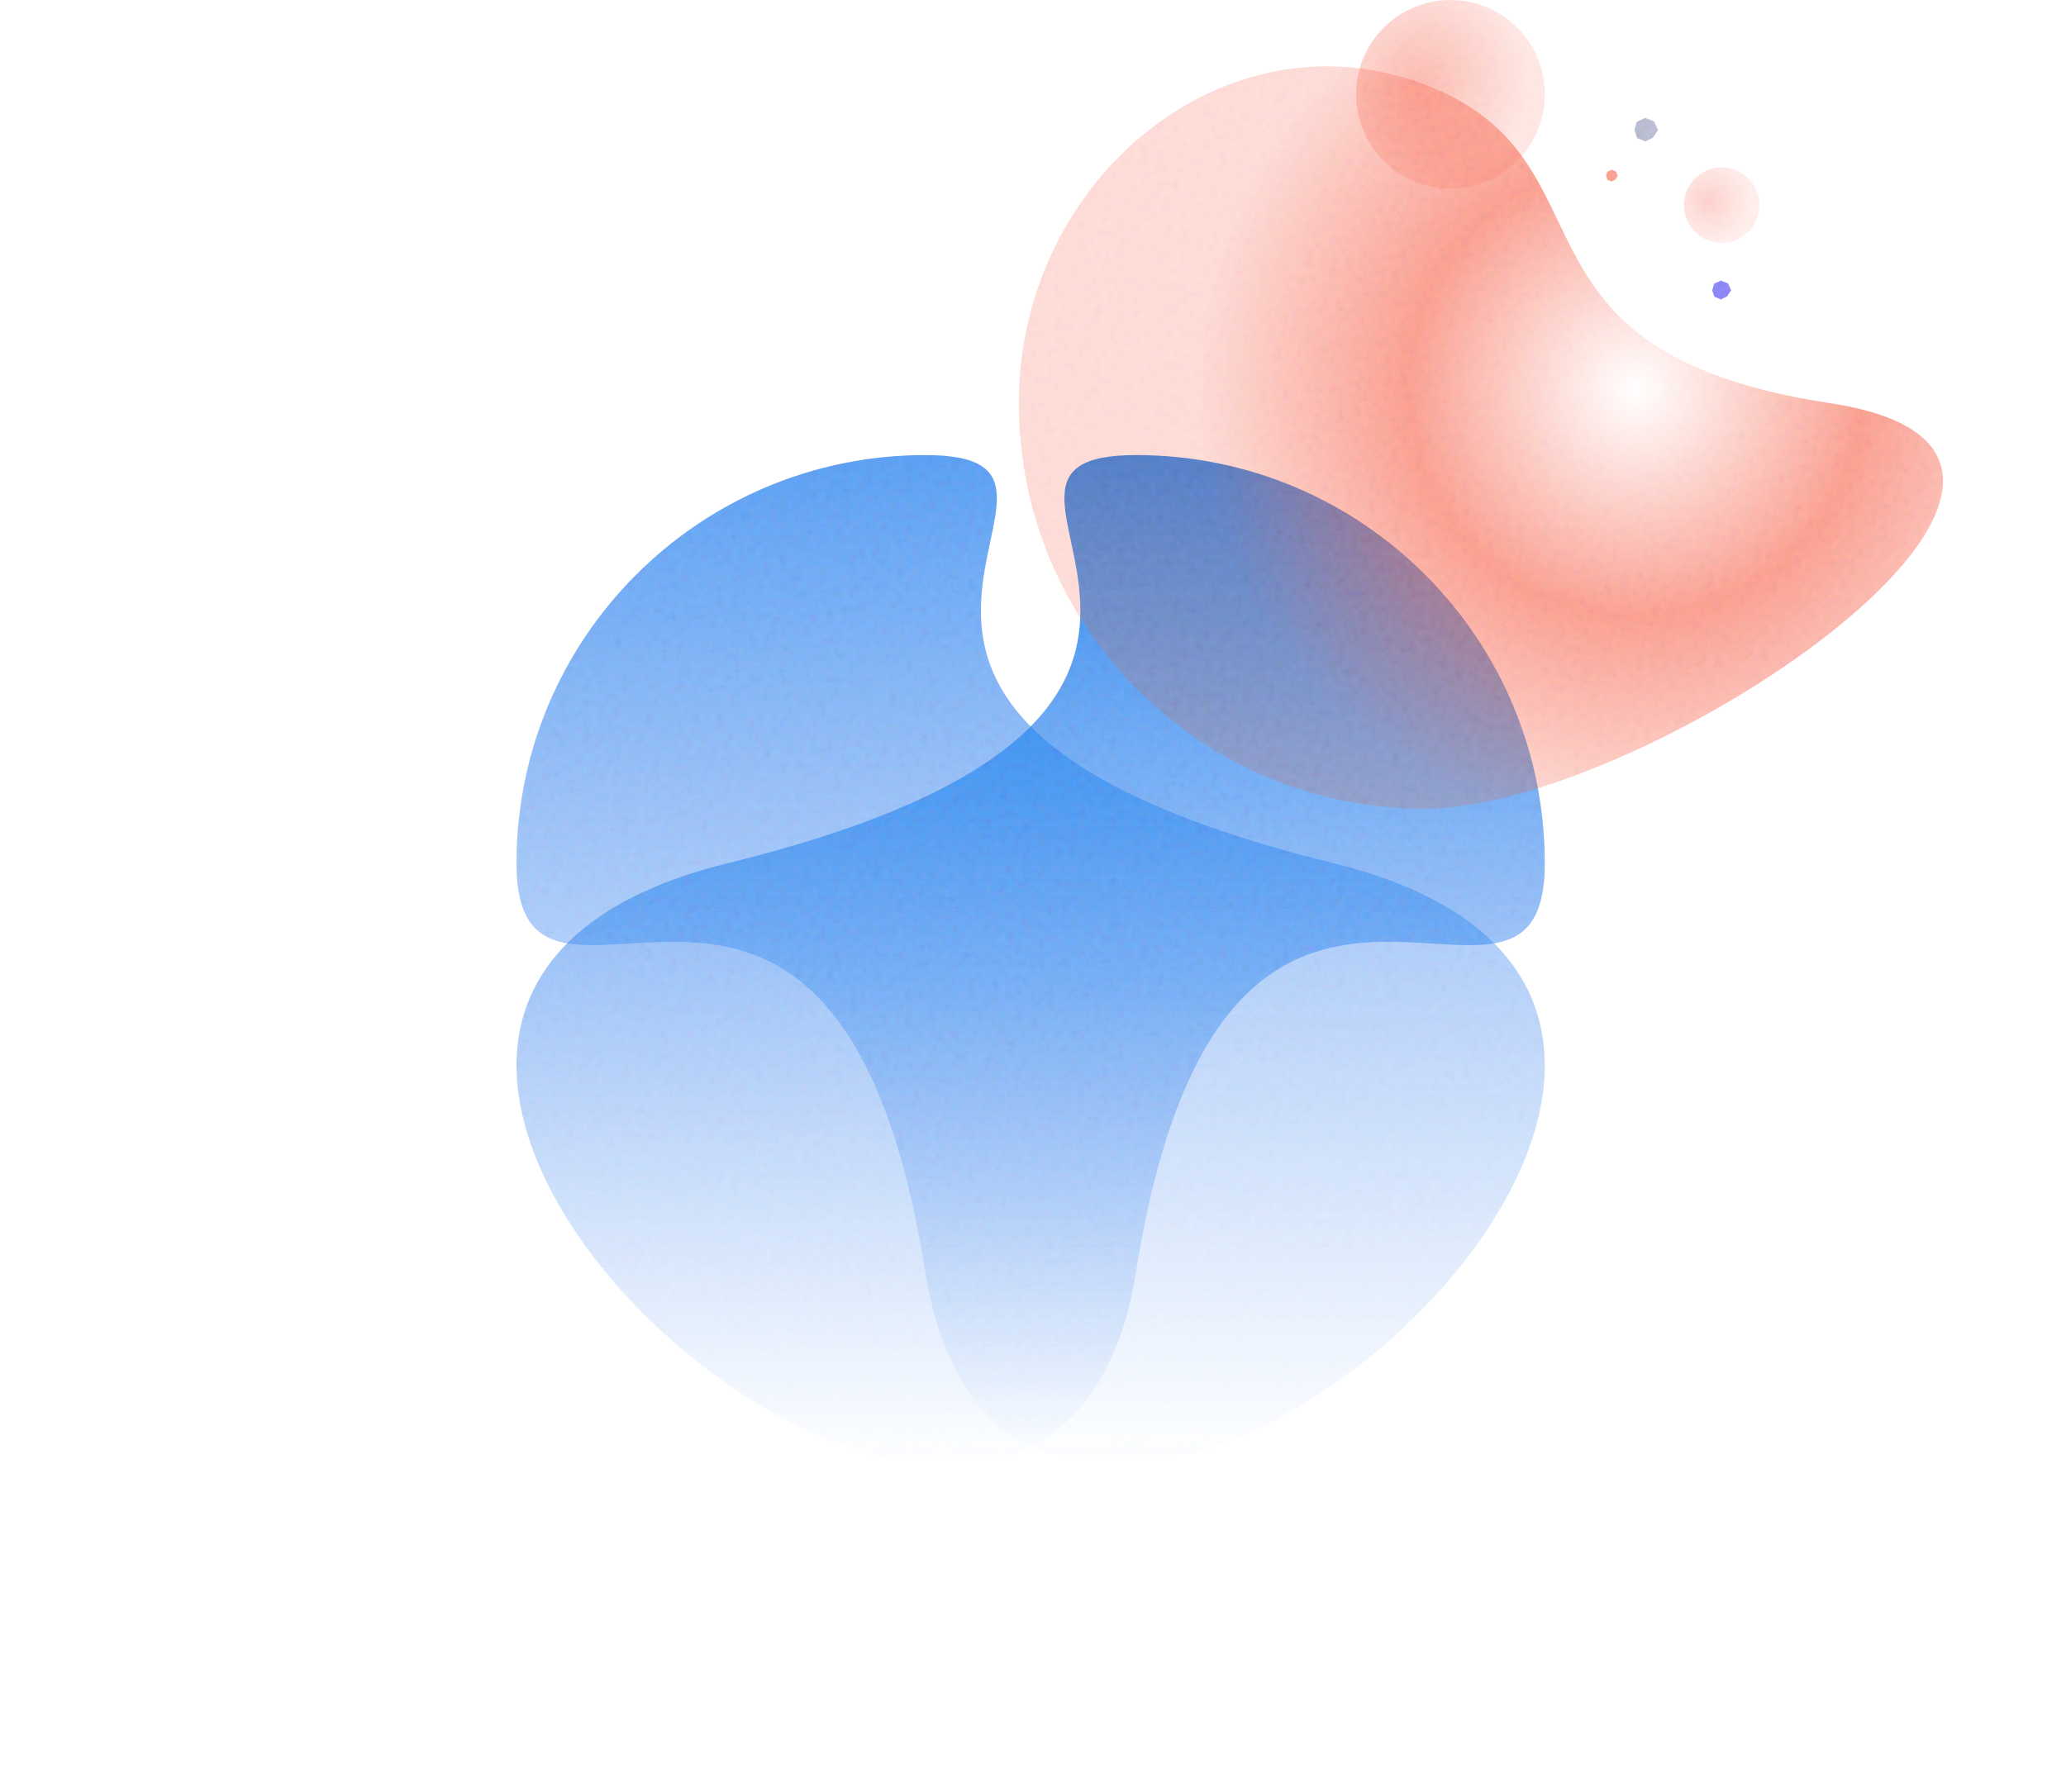
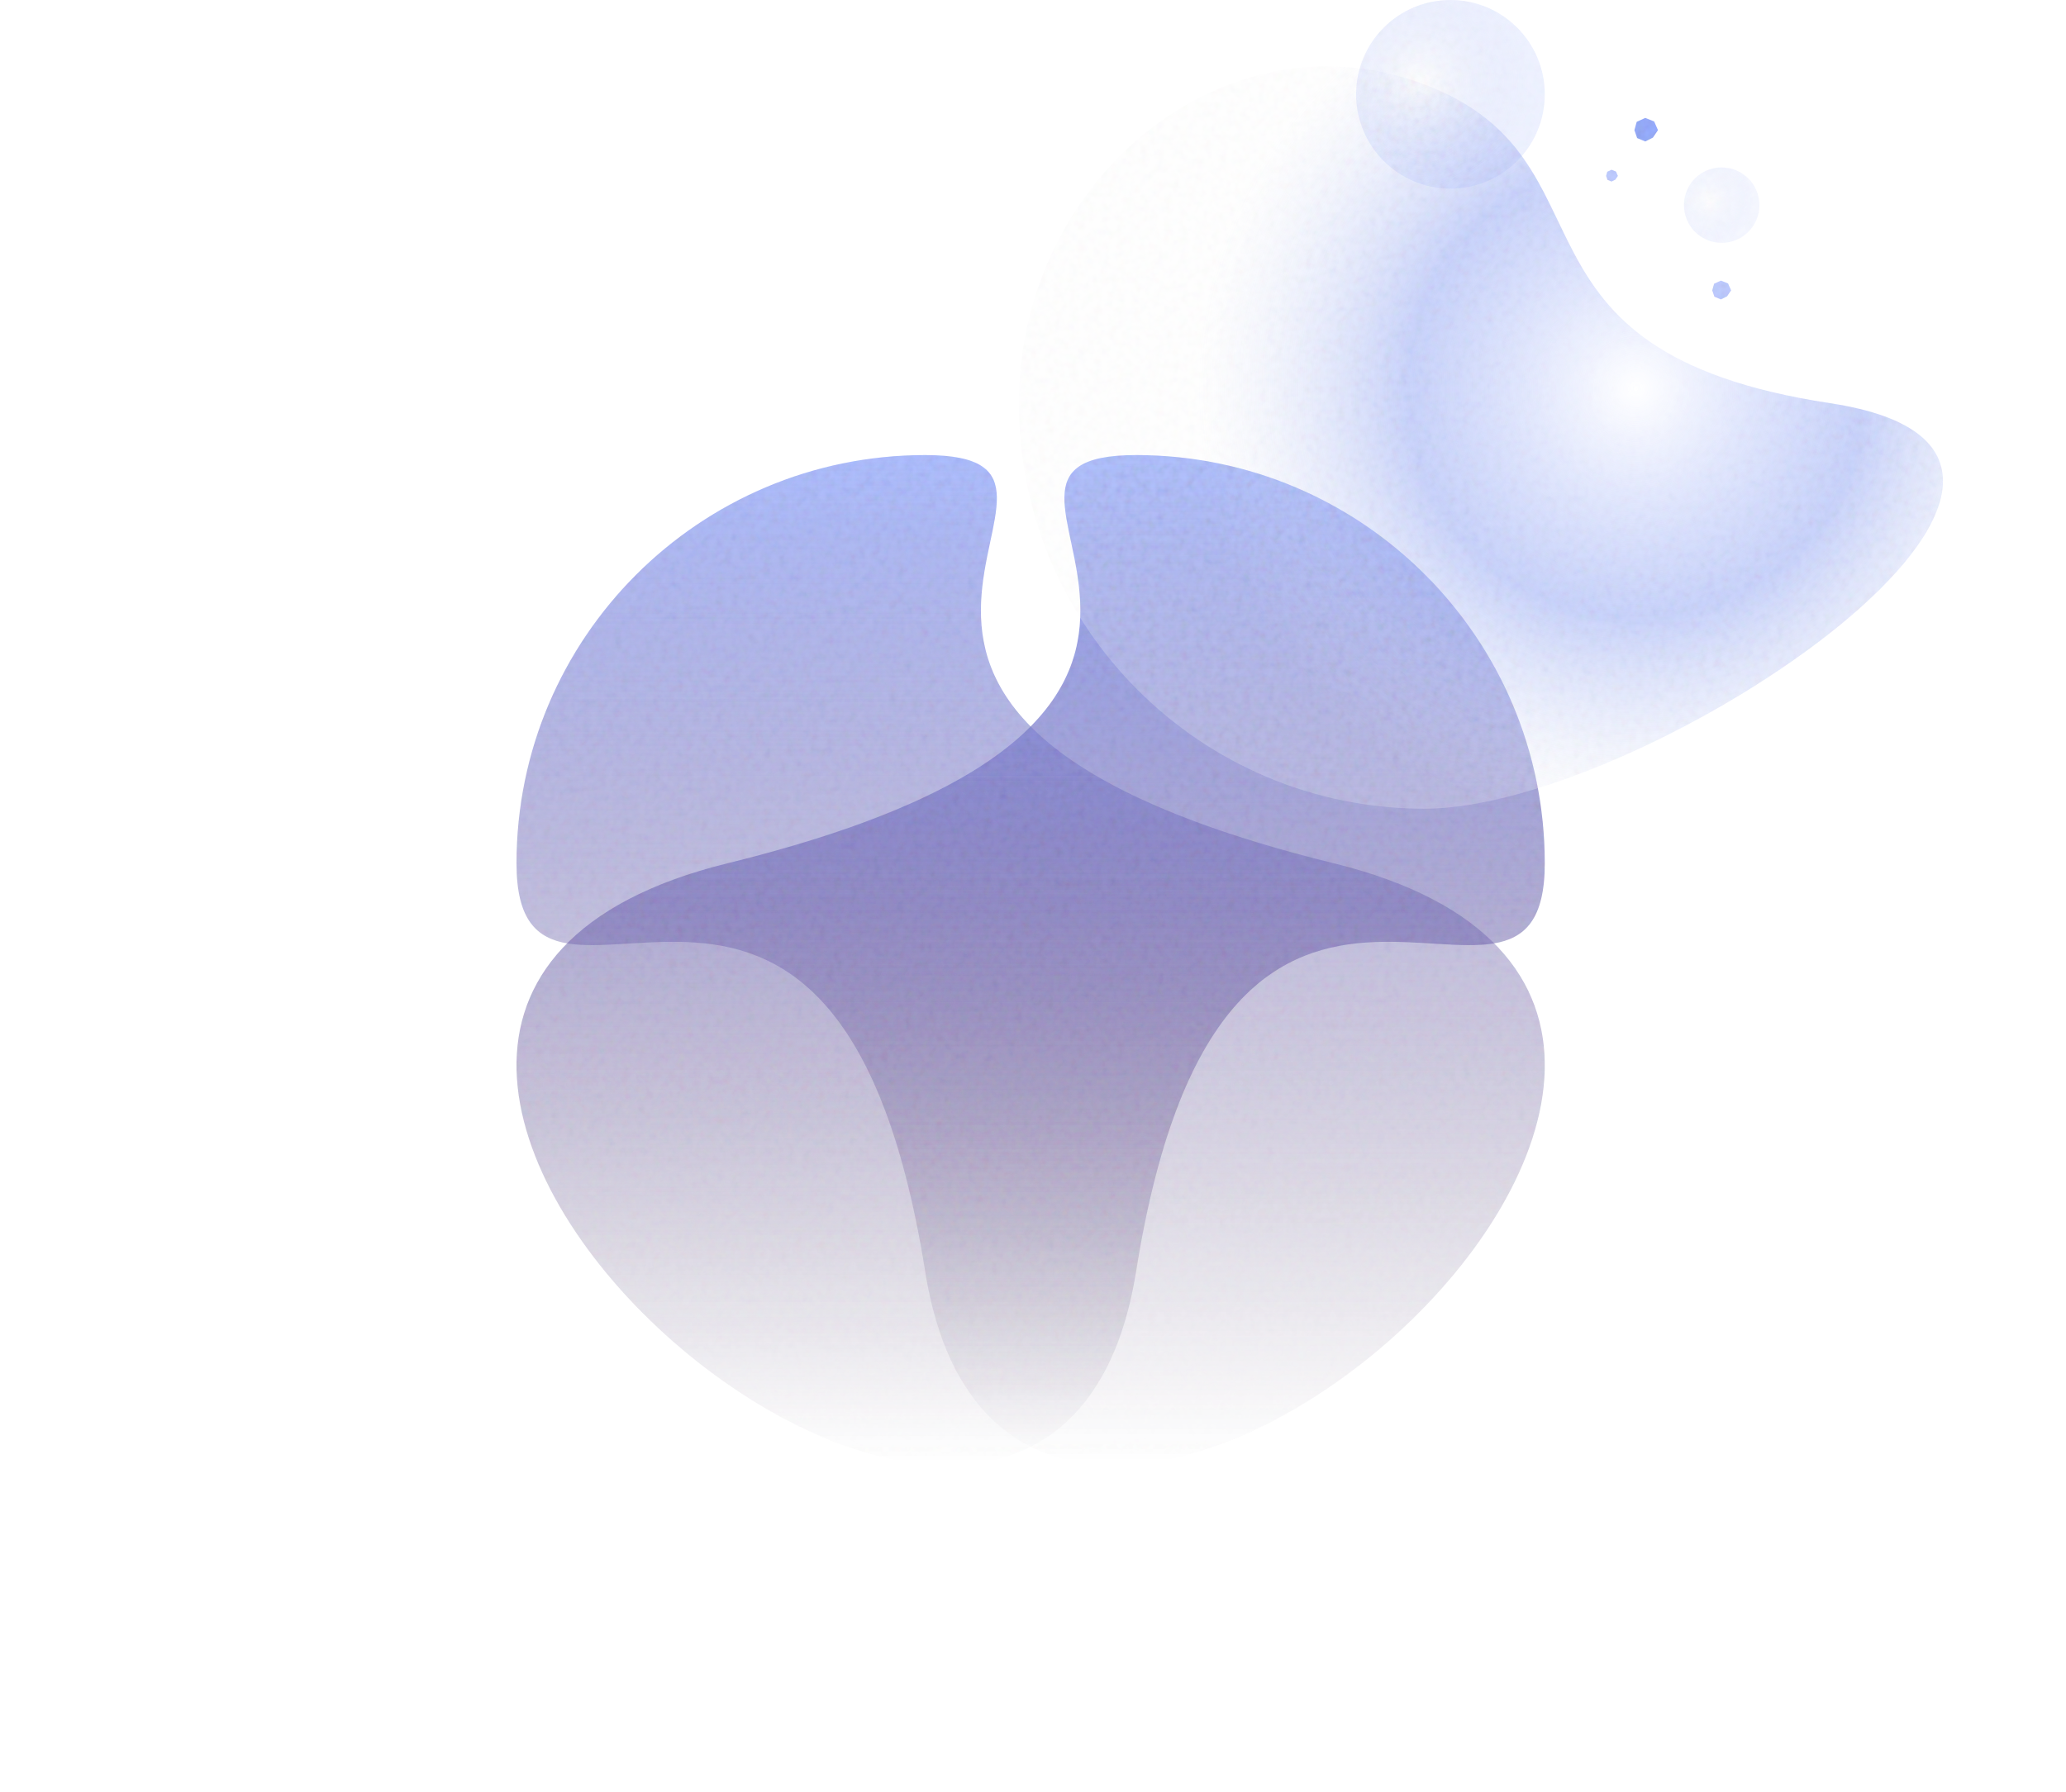
<svg xmlns="http://www.w3.org/2000/svg" width="876" height="760">
  <defs>
    <linearGradient x1="50%" y1="0%" x2="50%" y2="100%" id="b">
-       <stop stop-color="#268DF7" offset="0%" />
-       <stop stop-color="#268DF7" stop-opacity="0" offset="100%" />
+       <stop stop-color="#99AEFF" offset="0%" />
+       <stop stop-color="#350759" stop-opacity="0" offset="100%" />
    </linearGradient>
    <radialGradient cx="33.3%" cy="43.394%" fx="33.3%" fy="43.394%" r="58.741%" gradientTransform="matrix(.24453 -.95258 .76548 .3043 -.08 .62)" id="c">
-       <stop stop-color="#FF6C50" stop-opacity="0" offset="0%" />
-       <stop stop-color="#FF6C50" stop-opacity=".64" offset="51.712%" />
-       <stop stop-color="#FF6C50" stop-opacity=".24" offset="100%" />
+       <stop stop-color="#99AEFF" stop-opacity="0" offset="0%" />
+       <stop stop-color="#ADBDFC" stop-opacity=".64" offset="51.712%" />
+       <stop stop-color="white" stop-opacity=".24" offset="100%" />
    </radialGradient>
    <radialGradient cx="33.3%" cy="43.394%" fx="33.3%" fy="43.394%" r="57.77%" id="d">
-       <stop stop-color="#FF6C50" stop-opacity=".64" offset="0%" />
-       <stop stop-color="#FF6C50" stop-opacity=".24" offset="100%" />
+       <stop stop-color="white" stop-opacity=".64" offset="0%" />
+       <stop stop-color="#99AEFF" stop-opacity=".24" offset="100%" />
    </radialGradient>
    <filter x="0%" y="0%" width="100%" height="100%" filterUnits="objectBoundingBox" id="e">
      <feGaussianBlur in="SourceGraphic" />
    </filter>
    <linearGradient x1="50%" y1="0%" x2="50%" y2="100%" id="f">
-       <stop stop-color="#268DF7" stop-opacity=".8" offset="0%" />
-       <stop stop-color="#268DF7" stop-opacity="0" offset="100%" />
+       <stop stop-color="#99AEFF" stop-opacity=".8" offset="0%" />
+       <stop stop-color="#350759" stop-opacity="0" offset="100%" />
    </linearGradient>
    <filter id="a">
      <feTurbulence type="fractalNoise" numOctaves="2" baseFrequency=".3" result="turb" />
      <feComposite in="turb" operator="arithmetic" k1=".1" k2=".1" k3=".1" k4=".1" result="result1" />
      <feComposite operator="in" in="result1" in2="SourceGraphic" result="finalFilter" />
      <feBlend mode="multiply" in="finalFilter" in2="SourceGraphic" />
    </filter>
  </defs>
  <g fill="none" fill-rule="evenodd" filter="url(#a)">
    <path d="M173.286 346.278c37.75 237.363 436.799-108.302 173.285-173.139C83.058 108.302 268.99 0 173.286 0S0 77.517 0 173.14c0 95.621 135.536-64.225 173.286 173.138z" transform="matrix(-1 0 0 1 655 193)" fill="url(#b)" />
    <g transform="translate(432)">
      <path d="M219.833 343c94.993 0 172-77.007 172-172s-87.598-167.172-172-135.18c-84.403 31.992-27 113.196-172 135.18-145 21.984 77.007 172 172 172z" fill="url(#c)" transform="matrix(-1 0 0 1 391.833 0)" />
      <circle fill-opacity=".72" fill="url(#d)" cx="183" cy="40" r="40" />
      <circle fill-opacity=".48" fill="url(#d)" filter="url(#e)" cx="298" cy="87" r="16" />
    </g>
    <path d="M392.286 539.278c37.75 237.363 436.799-108.302 173.285-173.139C302.058 301.302 487.99 193 392.286 193S219 270.517 219 366.14c0 95.621 135.536-64.225 173.286 173.138z" fill="url(#f)" />
-     <path fill="#C1C3DA" d="M697.608 50l-3.624 1.667-.984 3.53 1.158 3.36 3.45 1.443 3.249-1.639L703 55.196l-1.62-3.674z" />
-     <path fill-opacity=".64" fill="#FF6C50" d="M683.304 72l-1.812.833-.492 1.765.579 1.68 1.725.722 1.624-.82L686 74.599l-.81-1.837z" />
-     <path fill-opacity=".64" fill="#4234F8" d="M729.686 119l-2.899 1.334-.787 2.823.926 2.688 2.76 1.155 2.6-1.31 1.714-2.533-1.295-2.94z" />
+     <path fill="#99AEFF" d="M697.608 50l-3.624 1.667-.984 3.53 1.158 3.36 3.45 1.443 3.249-1.639L703 55.196l-1.62-3.674z" />
+     <path fill-opacity=".64" fill="#99AEFF" d="M683.304 72l-1.812.833-.492 1.765.579 1.68 1.725.722 1.624-.82L686 74.599l-.81-1.837z" />
+     <path fill-opacity=".64" fill="#99AEFF" d="M729.686 119l-2.899 1.334-.787 2.823.926 2.688 2.76 1.155 2.6-1.31 1.714-2.533-1.295-2.94z" />
  </g>
</svg>
